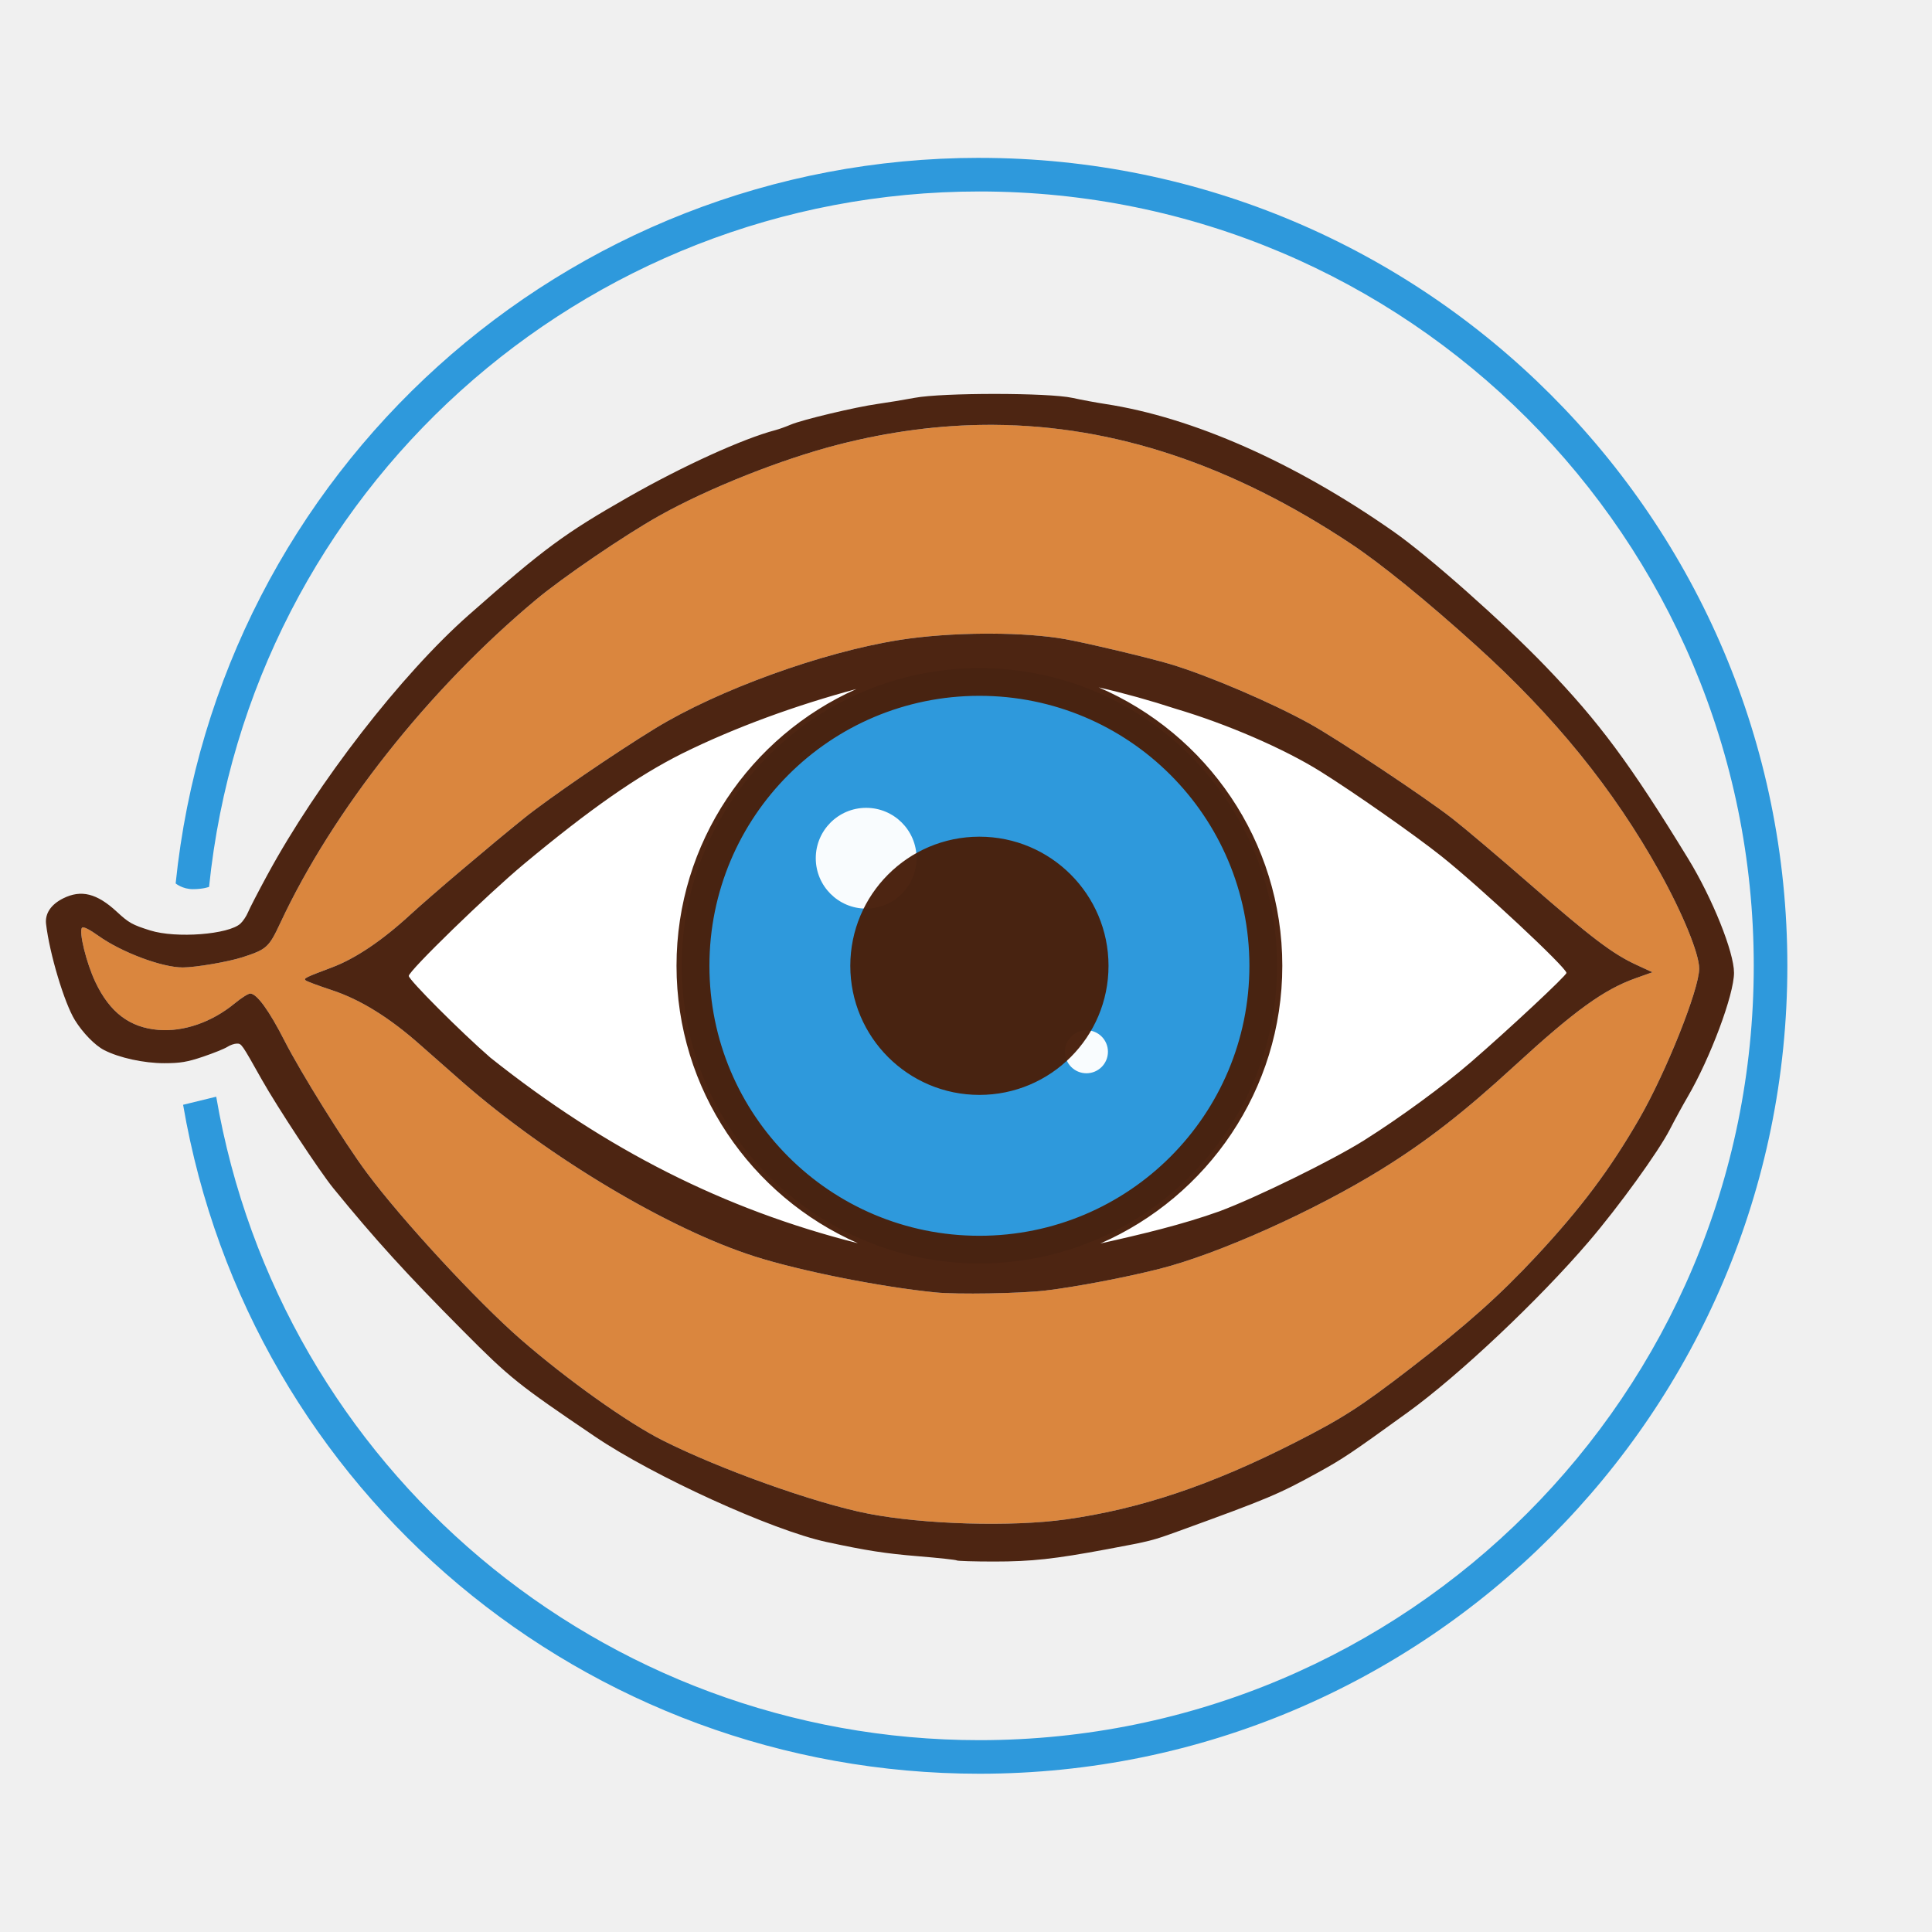
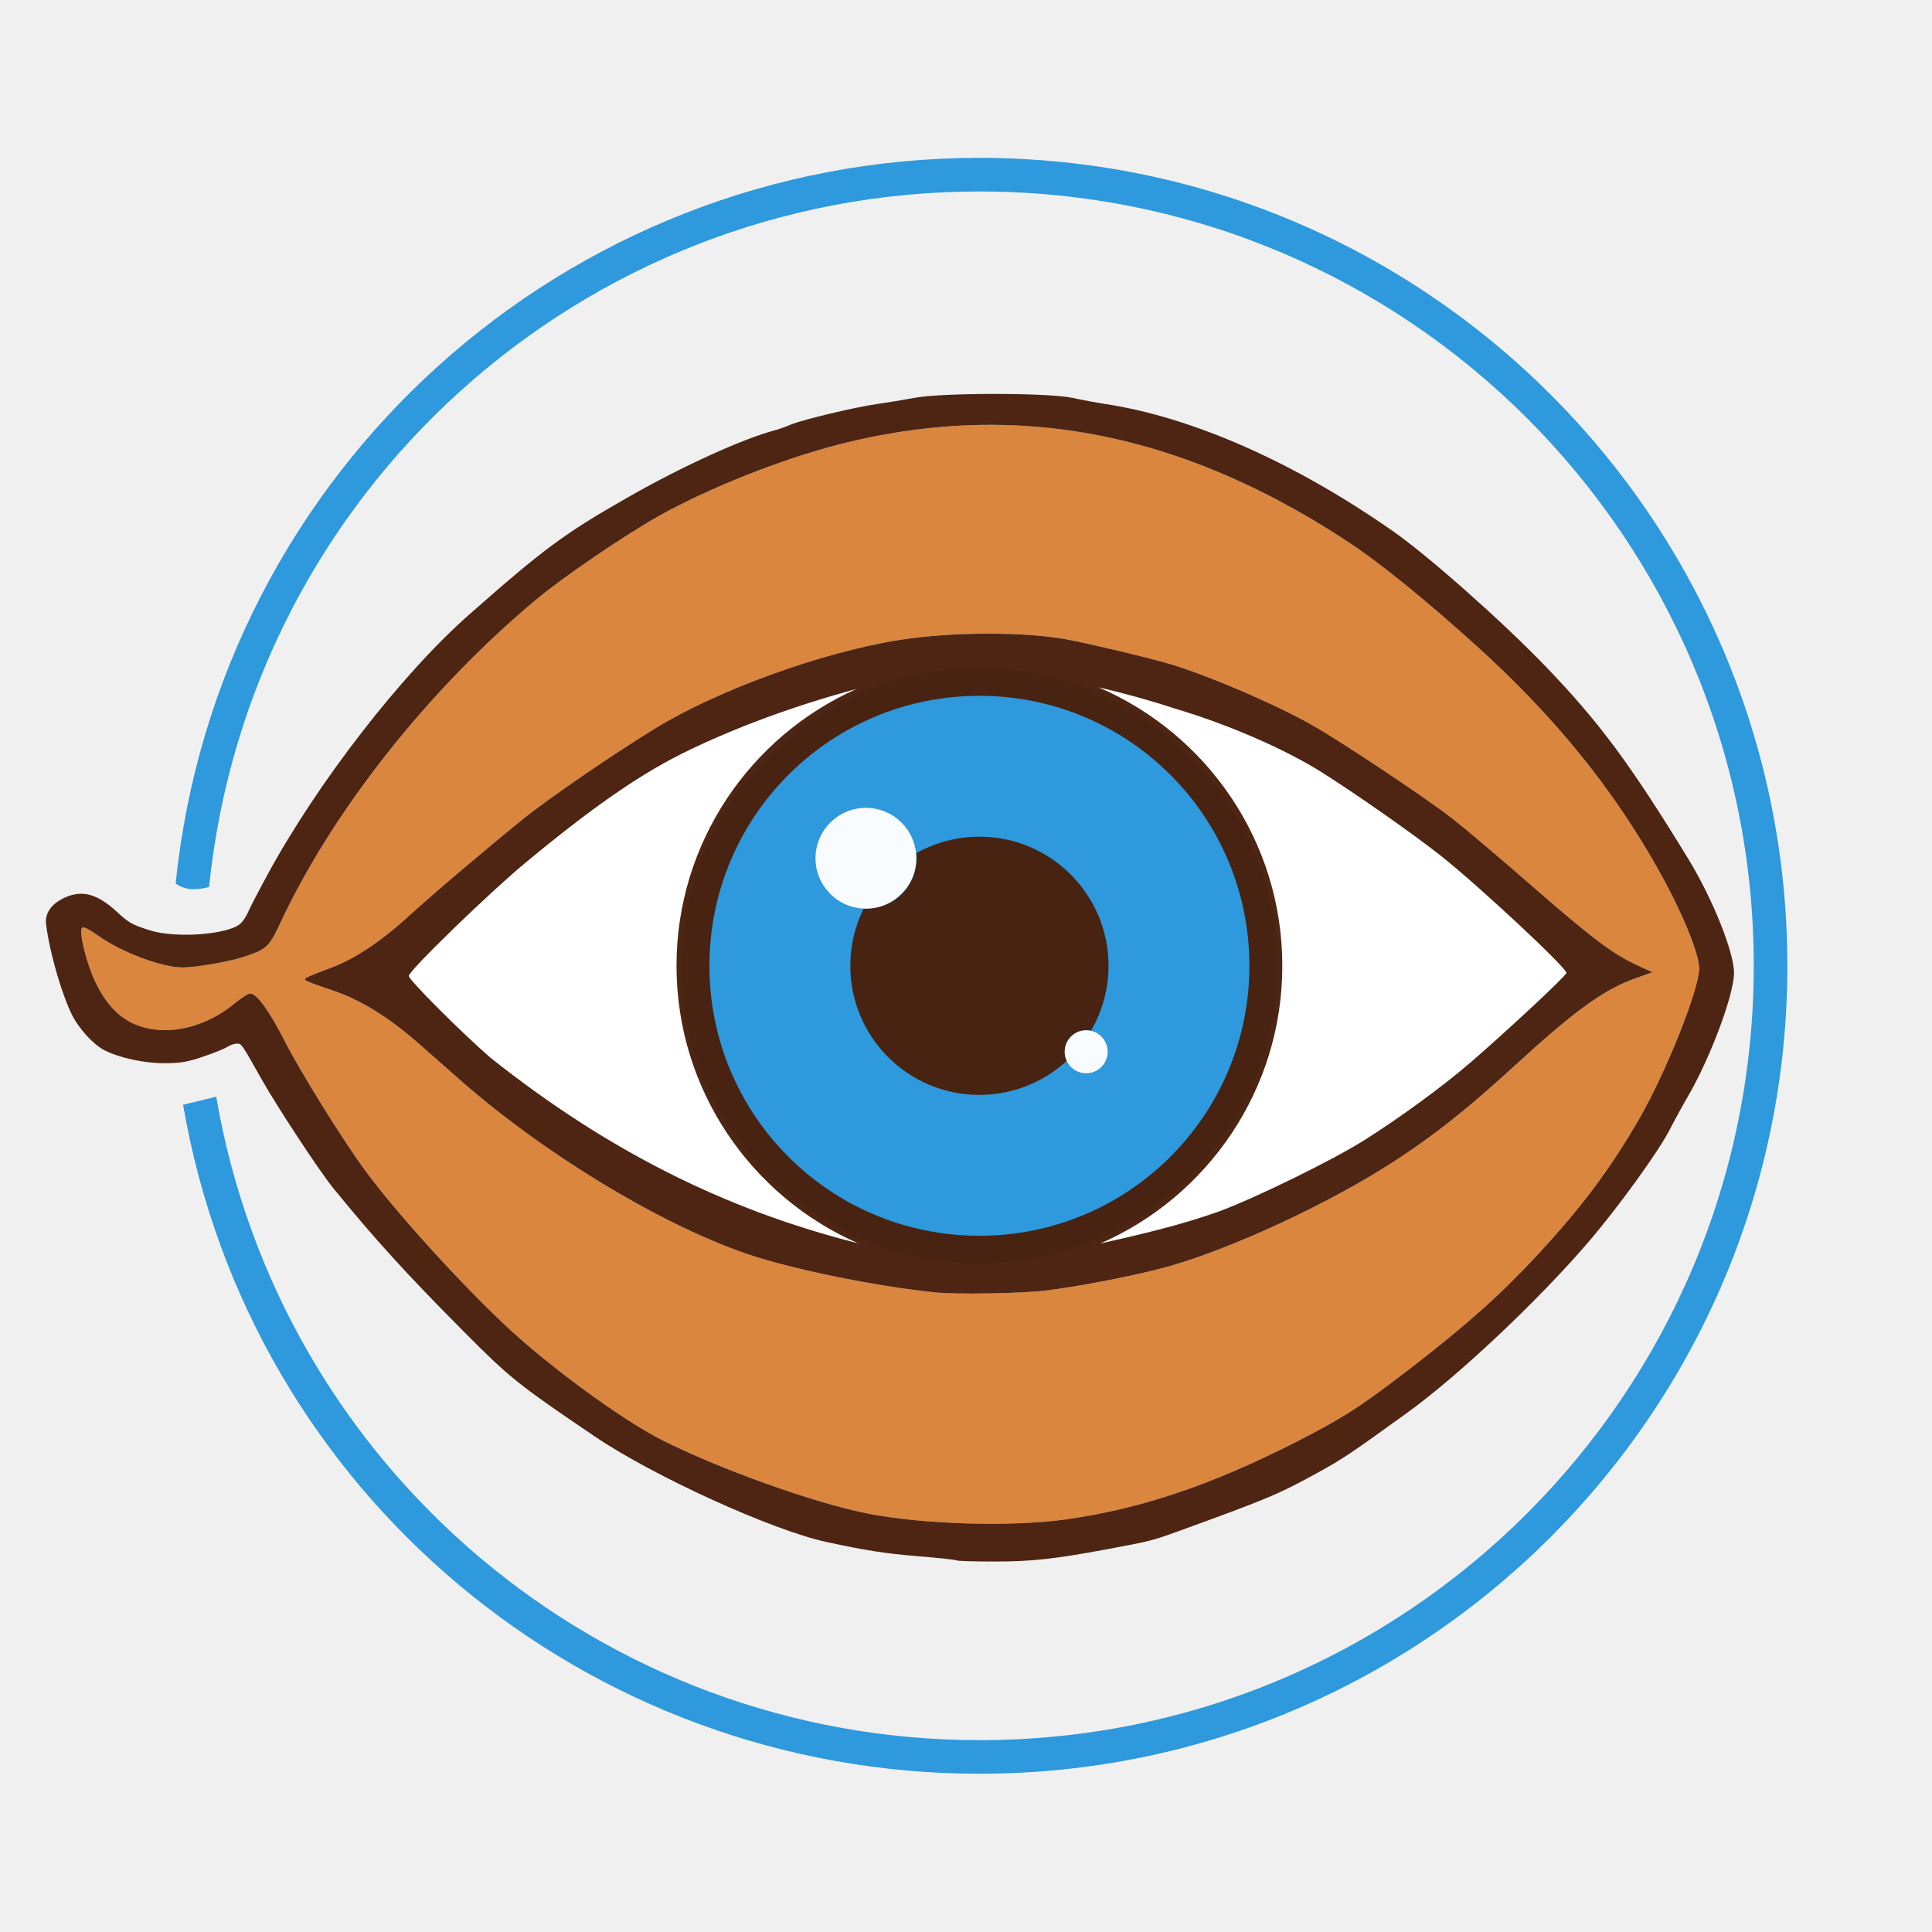
<svg xmlns="http://www.w3.org/2000/svg" fill-rule="evenodd" version="1.2" viewBox="0 0 4625 4625" xml:space="preserve" baseProfile="tiny-ps">
  <g fill-rule="nonzero" stroke-width="1.277">
    <path d="m2344.6 377.87c-991.51 0-1823 750.63-1924.1 1737 0 0 16.388 13.813 41.59 13.694 25.202-0.119 38.411-5.496 38.411-5.496 96.938-946 893.1-1664.7 1844.1-1664.7 1024.3 0 1853.7 829.45 1853.7 1853.7s-829.46 1853.7-1853.7 1853.7c-903.14 0-1674.4-650.22-1827-1540.4l-79.265 19.366c159.19 928.22 964.53 1601.4 1906.3 1601.4 1067.7 0 1934.1-866.42 1934.1-1934.1 0-1067.7-866.42-1934.1-1934.1-1934.1z" fill="#2e99dc" />
    <path d="m2498.1 3028.5c146.7-32.58 301.28-62.712 432.91-109.97 91.143-33.795 281.34-127.1 359.86-176.54 89.371-56.272 196.59-134.74 265.26-194.12 94.257-81.509 237.99-215.71 237.99-222.2 0-13.144-215.23-214-311.15-290.37-65.941-52.5-216.68-158.13-300.33-210.45-90.558-56.644-232.44-118.11-359.86-155.9-167.31-54.824-350.35-92.196-487.68-92.73-105.51-0.084-120.48 1.147-194.81 16.065-184.35 40.562-381.25 106.61-545.42 187.89-111.01 55.675-229.29 138.29-392.8 274.34-90.662 75.444-286.8 265.99-286.8 278.63 0 9.755 129.91 139.85 202.93 203.21 289.5 230.4 582.98 377.31 909.11 460.29 167.07 43.312 322.16 53.807 470.79 31.855z" fill="#fff" />
    <path d="m2398.6 1017.3c-25.67-0.529-51.391-0.328-77.186 0.603-25.796 0.931-51.665 2.589-77.602 4.977-25.938 2.388-51.954 5.5-78.049 9.341-26.095 3.84-52.27 8.412-78.537 13.704-26.267 5.292-52.622 11.308-79.078 18.048-33.985 8.657-70.519 19.529-108.04 32.011-37.525 12.482-76.045 26.571-114 41.642-37.953 15.073-75.343 31.129-110.61 47.555-35.269 16.426-68.413 33.225-97.883 49.768-20.661 11.598-45.368 26.566-71.805 43.337-26.437 16.771-54.602 35.339-82.205 54.142-27.602 18.802-54.642 37.842-78.797 55.534-24.155 17.693-45.433 34.041-61.529 47.482-32.106 26.81-63.784 54.803-94.892 83.794-31.107 28.992-61.633 58.987-91.442 89.78-29.809 30.793-58.891 62.386-87.099 94.6-28.208 32.214-55.545 65.045-81.851 98.299-26.308 33.255-51.594 66.93-75.701 100.84-24.106 33.914-47.032 68.073-68.636 102.27-21.603 34.194-41.876 68.433-60.677 102.53s-36.128 68.041-51.824 101.65c-6.87 14.712-12.347 26.046-17.621 35.066-5.274 9.02-10.345 15.721-16.375 21.174-6.029 5.454-13.019 9.66-22.151 13.674-9.132 4.013-20.407 7.831-34.993 12.53-17.065 5.496-45.124 11.571-72.719 16.27-27.595 4.7-54.724 8.032-69.934 8.032-12.439 0-27.806-2.265-44.718-6.275-16.913-4.01-35.369-9.773-53.996-16.759-18.627-6.985-37.422-15.199-55.005-24.125-17.583-8.927-33.953-18.563-47.731-28.395-10.943-7.808-20.021-13.501-26.753-16.853-3.367-1.675-6.144-2.769-8.281-3.242-2.137-0.472-3.627-0.322-4.416 0.467-1.056 1.056-1.693 3.161-1.952 6.13-0.259 2.97-0.14 6.801 0.301 11.304 0.889 9.007 3.096 20.702 6.244 33.57 3.148 12.868 7.242 26.908 11.907 40.603 4.665 13.695 9.896 27.047 15.336 38.536 4.296 9.075 8.804 17.58 13.528 25.528 4.724 7.948 9.665 15.338 14.847 22.183 5.182 6.844 10.599 13.145 16.27 18.909 5.671 5.764 11.596 10.991 17.787 15.7 6.192 4.708 12.656 8.896 19.398 12.572 6.742 3.676 13.767 6.841 21.091 9.506 7.324 2.666 14.941 4.834 22.879 6.515 7.937 1.68 16.189 2.877 24.769 3.595 15.16 1.269 30.767 0.755 46.495-1.434s31.581-6.055 47.243-11.482c15.661-5.426 31.126-12.418 46.089-20.863s29.424-18.337 43.056-29.58c7.868-6.491 15.977-12.388 22.713-16.665 6.736-4.278 12.092-6.94 14.442-6.94 1.979 0 4.176 0.635 6.566 1.881 2.39 1.246 4.983 3.109 7.761 5.569 5.558 4.919 11.866 12.228 18.837 21.809 6.971 9.581 14.599 21.427 22.796 35.408 8.197 13.981 16.961 30.096 26.193 48.22 9.711 19.063 23.506 43.819 39.576 71.348 16.07 27.527 34.414 57.829 53.217 88.002s38.07 60.212 55.981 87.214c17.911 27.001 34.464 50.969 47.856 68.978 21.151 28.445 48.283 61.961 78.704 97.665 30.42 35.705 64.133 73.592 98.465 110.76 34.332 37.164 69.278 73.608 102.16 106.43 32.887 32.826 63.716 62.03 89.8 84.719 27.76 24.146 57.582 48.668 88.023 72.532 30.441 23.863 61.495 47.074 91.711 68.584 30.216 21.511 59.598 41.323 86.682 58.412s51.87 31.449 72.917 42.048c34.61 17.43 74.727 35.563 117.42 53.331 42.688 17.769 87.95 35.181 132.84 51.191 44.884 16.01 89.393 30.612 130.59 42.765s79.087 21.855 110.72 28.053c16.588 3.251 34.402 6.189 53.134 8.81 18.732 2.621 38.379 4.924 58.63 6.899 40.502 3.949 83.423 6.593 126.27 7.844 42.846 1.251 85.614 1.115 125.82-0.477 20.103-0.797 39.569-1.957 58.079-3.49 18.51-1.535 36.071-3.445 52.366-5.735 22.202-3.122 44.27-6.736 66.288-10.878 22.018-4.142 43.988-8.812 65.975-14.026s43.999-10.971 66.111-17.31c22.113-6.339 44.322-13.255 66.713-20.77 22.391-7.515 44.958-15.632 67.784-24.375 22.825-8.743 45.908-18.113 69.322-28.136 46.827-20.046 94.986-42.701 145.09-68.179 28.542-14.511 52.635-27.125 74.569-39.295s41.705-23.895 61.601-36.656c19.896-12.761 39.919-26.556 62.35-42.838 22.431-16.282 47.266-35.052 76.802-57.789 33.479-25.772 63.705-49.663 91.577-72.46 27.871-22.797 53.392-44.508 77.457-65.934 24.065-21.427 46.67-42.569 68.729-64.23s43.569-43.838 65.425-67.338c26.852-28.87 51.305-56.266 73.965-83.026 22.662-26.759 43.53-52.879 63.233-79.172s38.232-52.76 56.21-80.231c17.976-27.47 35.402-55.944 52.885-86.237 16.06-27.827 33.067-61.125 49.539-96.19 16.472-35.065 32.416-71.901 46.35-106.81 13.933-34.908 25.855-67.888 34.298-95.244 4.221-13.679 7.576-25.95 9.87-36.354 2.296-10.404 3.533-18.939 3.533-25.144 0-8.896-2.506-21.67-7.116-37.372-4.612-15.702-11.332-34.323-19.772-54.922-8.44-20.597-18.594-43.173-30.079-66.755-11.485-23.582-24.301-48.169-38.047-72.822-13.828-24.798-28.12-49.199-42.9-73.238s-30.054-47.718-45.861-71.087c-15.807-23.369-32.144-46.426-49.051-69.217s-34.388-45.314-52.469-67.617c-18.081-22.303-36.758-44.382-56.085-66.288-19.327-21.905-39.302-43.63-59.949-65.228s-41.972-43.067-64.012-64.448c-22.04-21.381-44.796-42.674-68.303-63.929-29.528-26.699-58.538-52.312-86.569-76.45-28.03-24.136-55.082-46.795-80.688-67.617-25.606-20.822-49.768-39.799-72.023-56.552-22.254-16.753-42.596-31.281-60.574-43.212-25.279-16.777-50.535-32.81-75.774-48.095s-50.467-29.832-75.68-43.628c-25.214-13.796-50.415-26.839-75.618-39.149-25.204-12.31-50.4-23.886-75.607-34.712-25.209-10.826-50.421-20.909-75.649-30.256-25.228-9.347-50.479-17.96-75.742-25.829-25.264-7.87-50.542-14.998-75.857-21.393-25.315-6.396-50.664-12.052-76.044-16.978-25.38-4.924-50.79-9.116-76.252-12.572-25.461-3.456-50.974-6.186-76.532-8.177-25.557-1.99-51.164-3.243-76.834-3.771zm-40.728 499.58c35.461-0.197 70.335 0.78 102.82 2.94 32.483 2.16 62.579 5.508 88.47 10.046 24.755 4.34 75.769 15.701 126.67 27.803 50.904 12.103 101.7 24.942 125.98 32.261 22.815 6.876 49.373 16.074 77.799 26.785 28.427 10.712 58.725 22.944 89.01 35.887 30.286 12.943 60.557 26.598 88.948 40.168 28.39 13.57 54.901 27.055 77.643 39.648 16.762 9.28 42.439 24.96 72.553 44.053s64.664 41.604 99.14 64.531c34.476 22.927 68.877 46.276 98.724 67.057 29.847 20.781 55.141 38.992 71.368 51.648 28.966 22.593 111.79 92.648 184.05 155.68 36.999 32.274 67.944 58.911 94.433 81.115 26.49 22.203 48.519 39.972 67.69 54.526 19.171 14.553 35.485 25.887 50.526 35.212 15.042 9.325 28.819 16.642 42.92 23.16l39.066 18.058-39.689 14.088c-19.144 6.793-37.837 15.018-57.363 25.611-19.526 10.594-39.886 23.55-62.381 39.814-22.496 16.263-47.121 35.835-75.172 59.638-28.051 23.803-59.53 51.84-95.723 85.052-30.31 27.814-58.625 53.024-85.738 76.231-27.112 23.206-53.018 44.407-78.496 64.22-25.478 19.813-50.522 38.23-75.93 55.866s-51.178 34.494-78.08 51.171c-20.066 12.438-41.208 24.93-63.13 37.341-21.92 12.411-44.616 24.736-67.773 36.842-46.315 24.212-94.487 47.532-142.05 68.865-47.565 21.332-94.526 40.676-138.4 56.916-21.939 8.12-43.099 15.47-63.191 21.902-20.092 6.432-39.112 11.949-56.74 16.416-41.309 10.468-91.833 21.381-140.97 30.723-49.137 9.343-96.881 17.109-132.62 21.289-15.121 1.77-35.896 3.254-59.347 4.406-23.452 1.152-49.588 1.966-75.451 2.4-25.865 0.434-51.449 0.486-73.809 0.105-22.36-0.382-41.493-1.196-54.433-2.493-33.036-3.314-69.719-8.166-107.88-14.131-38.16-5.965-77.799-13.04-116.73-20.79-38.932-7.75-77.158-16.175-112.51-24.842-35.353-8.668-67.829-17.576-95.254-26.296-25.59-8.138-52.484-17.949-80.356-29.226-27.872-11.278-56.719-24.024-86.225-38.059-29.507-14.034-59.676-29.352-90.174-45.757-30.497-16.404-61.327-33.902-92.168-52.293-30.842-18.391-61.7-37.672-92.241-57.664s-60.765-40.694-90.361-61.903c-29.595-21.209-58.564-42.928-86.569-64.968s-55.044-44.403-80.812-66.891c-30.554-26.664-75.839-66.538-100.63-88.605-18.508-16.477-36.782-31.555-54.849-45.268-18.067-13.713-35.924-26.056-53.601-37.04-17.677-10.984-35.168-20.609-52.511-28.895-17.342-8.286-34.536-15.231-51.596-20.852-32.141-10.592-60.554-21.204-63.14-23.574-1.293-1.186-1.958-2.218-1.237-3.48s2.83-2.753 7.116-4.851c8.572-4.199 25.823-10.83 57.955-22.931 13.8-5.196 28.163-11.79 42.973-19.71s30.07-17.165 45.685-27.669c15.613-10.502 31.585-22.254 47.794-35.202 16.209-12.946 32.661-27.078 49.258-42.328 25.089-23.052 73.19-64.742 125.16-108.82 51.967-44.081 107.8-90.558 148.34-123.17 14.927-12.01 35.89-27.71 60.469-45.436 24.579-17.725 52.77-37.475 82.164-57.601 58.786-40.253 122.36-81.999 171.37-111.98 18.833-11.521 39.204-23.009 60.78-34.349 21.576-11.341 44.366-22.535 68.054-33.466 23.688-10.931 48.269-21.594 73.436-31.887 25.168-10.293 50.923-20.218 76.937-29.643s52.286-18.353 78.516-26.681 52.412-16.052 78.225-23.055c25.814-7.003 51.269-13.284 76.033-18.733 24.766-5.449 48.844-10.06 71.93-13.725 30.571-4.854 64.171-8.56 98.995-11.096s70.869-3.907 106.33-4.105z" fill="#d98339" fill-opacity=".97" />
  </g>
  <circle cx="2344.6" cy="2312" r="712.54" fill="#2e99dc" stroke-width="1.277" />
-   <circle cx="2600.8" cy="2517.8" r="51.49" fill="#fff" fill-opacity=".97" stroke-width="1.277" />
-   <circle cx="2073.5" cy="2054.5" r="120.63" fill="#fff" fill-opacity=".97" stroke-width="1.277" />
-   <path d="m2382.1 943-2e-3 0.002c-78.937-0.038-159.05 3.066-192.37 9.32-25.786 4.84-65.642 11.409-88.562 14.607-52.7 7.353-180.92 37.912-208.37 49.664-11.461 4.906-27.874 10.785-36.469 13.051-78.153 20.605-221.15 85.662-351.63 159.98-153.34 87.34-202.51 123.66-382.43 282.43-161.78 142.76-362.51 401.85-482.3 622.52-21.774 40.112-42.592 80.315-46.268 89.344-3.676 9.029-11.768 21.167-17.984 26.971-28.111 26.248-154.18 35.902-215.95 16.541-42.943-13.463-51.308-18.121-79.836-44.541-47.872-44.335-85.488-53.784-128.64-32.312-29.269 14.564-43.918 36.413-41.029 61.207 8.295 71.179 43.765 189.41 69.113 230.38 18.865 30.494 47.998 60.355 69.861 71.598 36.033 18.53 95.06 31.418 143.91 31.418 38.309 0 55.311-2.849 92.988-15.586 25.357-8.572 51.495-19.126 58.092-23.449 6.596-4.322 16.797-7.855 22.67-7.855 11.441 0 11.058-0.555 60.021 86.486 36.331 64.582 138.46 219.71 170.62 259.17 100.12 122.83 174.71 204.86 311.24 342.23 112.16 112.86 130.15 127.27 315.17 252.57 140.73 95.308 424.84 224.7 554.8 252.66 95.732 20.6 140.3 27.532 218.32 33.963 49.882 4.112 91.88 8.659 93.332 10.109 1.452 1.452 41.517 2.671 89.031 2.691 89.518 0.054 144.84-5.982 271.31-29.6 104.43-19.504 107.29-20.228 169.31-42.725 216.17-78.402 240.87-88.787 336.33-141.44 58.744-32.399 78.42-45.608 213.35-143.18 122.69-88.726 313.78-268.94 433.55-408.88 71.783-83.872 166.63-215.05 193.97-268.28 11.771-22.921 30.993-58.087 42.713-78.143 54.362-93.022 111.08-244.75 111.08-297.15 0-49.641-51.71-178.32-109.82-273.28-139.26-227.55-212.66-326.52-341.33-460.28-102.41-106.47-279.12-263.18-363.35-322.23-236.06-165.51-481.06-273.98-691.01-305.95-21.488-3.272-56.652-9.815-78.141-14.535-28.61-6.283-106.37-9.46-185.3-9.498zm-14.193 74.039c3.817-8e-3 7.633 0.001 11.447 0.025l0.002-0.002c289.12 1.839 570.46 96.078 854.85 284.82 71.907 47.721 181.74 137.04 299.85 243.83 188.06 170.04 328.01 342.67 438.63 541.05 54.989 98.616 95.016 196.29 95.016 231.87 0 49.637-79.349 248.43-143.59 359.74-69.931 121.17-138.88 213.18-246.29 328.66-87.425 93.995-169.27 166.88-303.19 269.96-118.14 90.944-161.15 118.53-275.32 176.58-200.44 101.91-369.67 158.7-547.29 183.67-130.35 18.325-341.59 12.156-474.3-13.85-126.51-24.791-353.12-105.62-491.56-175.34-84.185-42.394-228.29-144.99-339.33-241.57-104.34-90.756-284.53-285.8-369.13-399.58-53.568-72.038-157.79-239.29-196.63-315.54-36.93-72.496-66.329-112.89-82.152-112.89-4.701 0-21.417 10.624-37.156 23.606-54.526 44.972-122.24 68.433-182.88 63.359-68.645-5.744-116.2-41.91-150.57-114.51-21.758-45.955-40.284-121.7-31.836-130.14 3.155-3.155 17.567 4.01 39.451 19.627 55.113 39.328 151.69 75.557 201.45 75.557 30.421 0 108.53-13.309 142.65-24.303 58.346-18.793 63.663-23.6 91.141-82.443 125.57-268.91 355.28-559.29 612.12-773.77 64.385-53.765 211.69-154.1 294.34-200.49 117.88-66.172 294.6-136.35 430.54-170.98 121.73-31.009 241.4-46.71 359.74-46.955zm3.252 499.84c-4.411-0.012-8.835-0.007-13.268 0.018v0.004c-70.921 0.396-144.18 5.492-205.33 15.199-184.68 29.32-433.25 119.37-583.91 211.54-98.023 59.967-254.29 166.98-314 215.02-81.069 65.227-223.32 185.89-273.49 232-66.393 61.001-130.51 104.12-185.71 124.91-64.263 24.2-69.008 26.519-63.836 31.264 2.585 2.371 30.999 12.984 63.141 23.574 68.239 22.486 138.52 66.148 212.56 132.05 24.787 22.067 70.073 61.941 100.63 88.606 206.14 179.9 494.18 351.66 698.91 416.76 109.7 34.884 300.23 72.804 432.38 86.058 51.758 5.191 202.56 2.66 263.04-4.416 71.473-8.361 190.97-31.075 273.59-52.012 141.02-35.736 370.76-138.78 531.29-238.28 107.61-66.703 197-136.23 318.24-247.49 144.77-132.85 214.06-182.94 290.64-210.12l39.69-14.088-39.066-18.059c-56.409-26.07-107.58-64.914-255.57-194.01-72.259-63.034-155.09-133.09-184.06-155.68-64.909-50.627-274.74-190.17-341.79-227.29-90.97-50.37-242.13-114.98-333.39-142.49-48.564-14.638-203.15-51.384-252.66-60.064-48.544-8.51-111.85-12.825-178.01-13.006zm258.97 128.63c61.619 14.092 124.24 31.537 184.72 51.355 122.66 36.381 259.24 95.554 346.42 150.08 80.53 50.37 225.64 152.05 289.12 202.59 92.34 73.518 299.54 266.88 299.54 279.53 0 6.252-138.37 135.44-229.11 213.91-66.108 57.167-169.33 132.7-255.36 186.87-75.585 47.592-258.68 137.41-346.42 169.95-87.622 31.457-185.83 54.996-284.77 76.918 256.11-111.97 435.43-367.67 435.43-664.71 0-298.65-181.25-555.49-439.57-666.49zm-580.05 3.938c-253.53 113.05-430.58 367.38-430.58 662.55 0 296.52 178.68 551.83 434.07 664.11-1.504-0.384-2.991-0.721-4.498-1.111-313.95-79.88-596.48-221.31-875.17-443.11-70.286-60.992-195.35-186.24-195.35-195.63 0-12.164 188.82-195.6 276.1-268.22 157.4-130.98 271.26-210.51 378.13-264.1 126.38-62.564 272.91-115.72 417.3-154.49zm294.52 16.26c357.42 0 646.33 288.88 646.33 646.29s-288.91 646.32-646.33 646.32-646.33-288.91-646.33-646.32 288.92-646.29 646.33-646.29zm-0.604 337.24a309.07 309.07 0 0 0-308.47 309.07 309.07 309.07 0 0 0 309.07 309.07 309.07 309.07 0 0 0 309.07-309.07 309.07 309.07 0 0 0-309.07-309.07 309.07 309.07 0 0 0-0.596 0z" fill="#49200d" fill-opacity=".973" fill-rule="evenodd" stroke-width=".554" />
+   <path d="m2382.1 943-2e-3 0.002c-78.937-0.038-159.05 3.066-192.37 9.32-25.786 4.84-65.642 11.409-88.562 14.607-52.7 7.353-180.92 37.912-208.37 49.664-11.461 4.906-27.874 10.785-36.469 13.051-78.153 20.605-221.15 85.662-351.63 159.98-153.34 87.34-202.51 123.66-382.43 282.43-161.78 142.76-362.51 401.85-482.3 622.52-21.774 40.112-42.592 80.315-46.268 89.344-3.676 9.029-11.768 21.167-17.984 26.971-28.111 26.248-154.18 35.902-215.95 16.541-42.943-13.463-51.308-18.121-79.836-44.541-47.872-44.335-85.488-53.784-128.64-32.312-29.269 14.564-43.918 36.413-41.029 61.207 8.295 71.179 43.765 189.41 69.113 230.38 18.865 30.494 47.998 60.355 69.861 71.598 36.033 18.53 95.06 31.418 143.91 31.418 38.309 0 55.311-2.849 92.988-15.586 25.357-8.572 51.495-19.126 58.092-23.449 6.596-4.322 16.797-7.855 22.67-7.855 11.441 0 11.058-0.555 60.021 86.486 36.331 64.582 138.46 219.71 170.62 259.17 100.12 122.83 174.71 204.86 311.24 342.23 112.16 112.86 130.15 127.27 315.17 252.57 140.73 95.308 424.84 224.7 554.8 252.66 95.732 20.6 140.3 27.532 218.32 33.963 49.882 4.112 91.88 8.659 93.332 10.109 1.452 1.452 41.517 2.671 89.031 2.691 89.518 0.054 144.84-5.982 271.31-29.6 104.43-19.504 107.29-20.228 169.31-42.725 216.17-78.402 240.87-88.787 336.33-141.44 58.744-32.399 78.42-45.608 213.35-143.18 122.69-88.726 313.78-268.94 433.55-408.88 71.783-83.872 166.63-215.05 193.97-268.28 11.771-22.921 30.993-58.087 42.713-78.143 54.362-93.022 111.08-244.75 111.08-297.15 0-49.641-51.71-178.32-109.82-273.28-139.26-227.55-212.66-326.52-341.33-460.28-102.41-106.47-279.12-263.18-363.35-322.23-236.06-165.51-481.06-273.98-691.01-305.95-21.488-3.272-56.652-9.815-78.141-14.535-28.61-6.283-106.37-9.46-185.3-9.498zm-14.193 74.039c3.817-8e-3 7.633 0.001 11.447 0.025l0.002-0.002c289.12 1.839 570.46 96.078 854.85 284.82 71.907 47.721 181.74 137.04 299.85 243.83 188.06 170.04 328.01 342.67 438.63 541.05 54.989 98.616 95.016 196.29 95.016 231.87 0 49.637-79.349 248.43-143.59 359.74-69.931 121.17-138.88 213.18-246.29 328.66-87.425 93.995-169.27 166.88-303.19 269.96-118.14 90.944-161.15 118.53-275.32 176.58-200.44 101.91-369.67 158.7-547.29 183.67-130.35 18.325-341.59 12.156-474.3-13.85-126.51-24.791-353.12-105.62-491.56-175.34-84.185-42.394-228.29-144.99-339.33-241.57-104.34-90.756-284.53-285.8-369.13-399.58-53.568-72.038-157.79-239.29-196.63-315.54-36.93-72.496-66.329-112.89-82.152-112.89-4.701 0-21.417 10.624-37.156 23.606-54.526 44.972-122.24 68.433-182.88 63.359-68.645-5.744-116.2-41.91-150.57-114.51-21.758-45.955-40.284-121.7-31.836-130.14 3.155-3.155 17.567 4.01 39.451 19.627 55.113 39.328 151.69 75.557 201.45 75.557 30.421 0 108.53-13.309 142.65-24.303 58.346-18.793 63.663-23.6 91.141-82.443 125.57-268.91 355.28-559.29 612.12-773.77 64.385-53.765 211.69-154.1 294.34-200.49 117.88-66.172 294.6-136.35 430.54-170.98 121.73-31.009 241.4-46.71 359.74-46.955zm3.252 499.84c-4.411-0.012-8.835-0.007-13.268 0.018v0.004c-70.921 0.396-144.18 5.492-205.33 15.199-184.68 29.32-433.25 119.37-583.91 211.54-98.023 59.967-254.29 166.98-314 215.02-81.069 65.227-223.32 185.89-273.49 232-66.393 61.001-130.51 104.12-185.71 124.91-64.263 24.2-69.008 26.519-63.836 31.264 2.585 2.371 30.999 12.984 63.141 23.574 68.239 22.486 138.52 66.148 212.56 132.05 24.787 22.067 70.073 61.941 100.63 88.606 206.14 179.9 494.18 351.66 698.91 416.76 109.7 34.884 300.23 72.804 432.38 86.058 51.758 5.191 202.56 2.66 263.04-4.416 71.473-8.361 190.97-31.075 273.59-52.012 141.02-35.736 370.76-138.78 531.29-238.28 107.61-66.703 197-136.23 318.24-247.49 144.77-132.85 214.06-182.94 290.64-210.12l39.69-14.088-39.066-18.059c-56.409-26.07-107.58-64.914-255.57-194.01-72.259-63.034-155.09-133.09-184.06-155.68-64.909-50.627-274.74-190.17-341.79-227.29-90.97-50.37-242.13-114.98-333.39-142.49-48.564-14.638-203.15-51.384-252.66-60.064-48.544-8.51-111.85-12.825-178.01-13.006zm258.97 128.63c61.619 14.092 124.24 31.537 184.72 51.355 122.66 36.381 259.24 95.554 346.42 150.08 80.53 50.37 225.64 152.05 289.12 202.59 92.34 73.518 299.54 266.88 299.54 279.53 0 6.252-138.37 135.44-229.11 213.91-66.108 57.167-169.33 132.7-255.36 186.87-75.585 47.592-258.68 137.41-346.42 169.95-87.622 31.457-185.83 54.996-284.77 76.918 256.11-111.97 435.43-367.67 435.43-664.71 0-298.65-181.25-555.49-439.57-666.49zm-580.05 3.938c-253.53 113.05-430.58 367.38-430.58 662.55 0 296.52 178.68 551.83 434.07 664.11-1.504-0.384-2.991-0.721-4.498-1.111-313.95-79.88-596.48-221.31-875.17-443.11-70.286-60.992-195.35-186.24-195.35-195.63 0-12.164 188.82-195.6 276.1-268.22 157.4-130.98 271.26-210.51 378.13-264.1 126.38-62.564 272.91-115.72 417.3-154.49zm294.52 16.26c357.42 0 646.33 288.88 646.33 646.29s-288.91 646.32-646.33 646.32-646.33-288.91-646.33-646.32 288.92-646.29 646.33-646.29zm-0.604 337.24a309.07 309.07 0 0 0-150.44 39.418 120.63 120.63 0 0 1 0.615 12.184 120.63 120.63 0 0 1-120.63 120.63 120.63 120.63 0 0 1-6.006-0.15 309.07 309.07 0 0 0-32.014 136.99 309.07 309.07 0 0 0 309.07 309.07 309.07 309.07 0 0 0 209.45-81.793 51.49 51.49 0 0 1-4.697-21.482 51.49 51.49 0 0 1 51.49-51.49 51.49 51.49 0 0 1 10.879 1.162 309.07 309.07 0 0 0 41.949-155.47 309.07 309.07 0 0 0-309.07-309.07 309.07 309.07 0 0 0-0.596 0z" fill="#49200d" fill-opacity=".973" fill-rule="evenodd" stroke-width=".554" />
+   <path d="m2072.7 1933.9a120.63 120.63 0 0 0-120.48 120.63 120.63 120.63 0 0 0 120.63 120.63 120.63 120.63 0 0 0 120.63-120.63 120.63 120.63 0 0 0-120.63-120.63 120.63 120.63 0 0 0-0.156 0zm527.43 532.41a51.49 51.49 0 0 0-51.465 51.49 51.49 51.49 0 0 0 51.488 51.49 51.49 51.49 0 0 0 51.49-51.49 51.49 51.49 0 0 0-51.49-51.49 51.49 51.49 0 0 0-0.023 0z" fill="#fff" fill-opacity=".97" fill-rule="evenodd" stroke-width="1.277" />
</svg>
